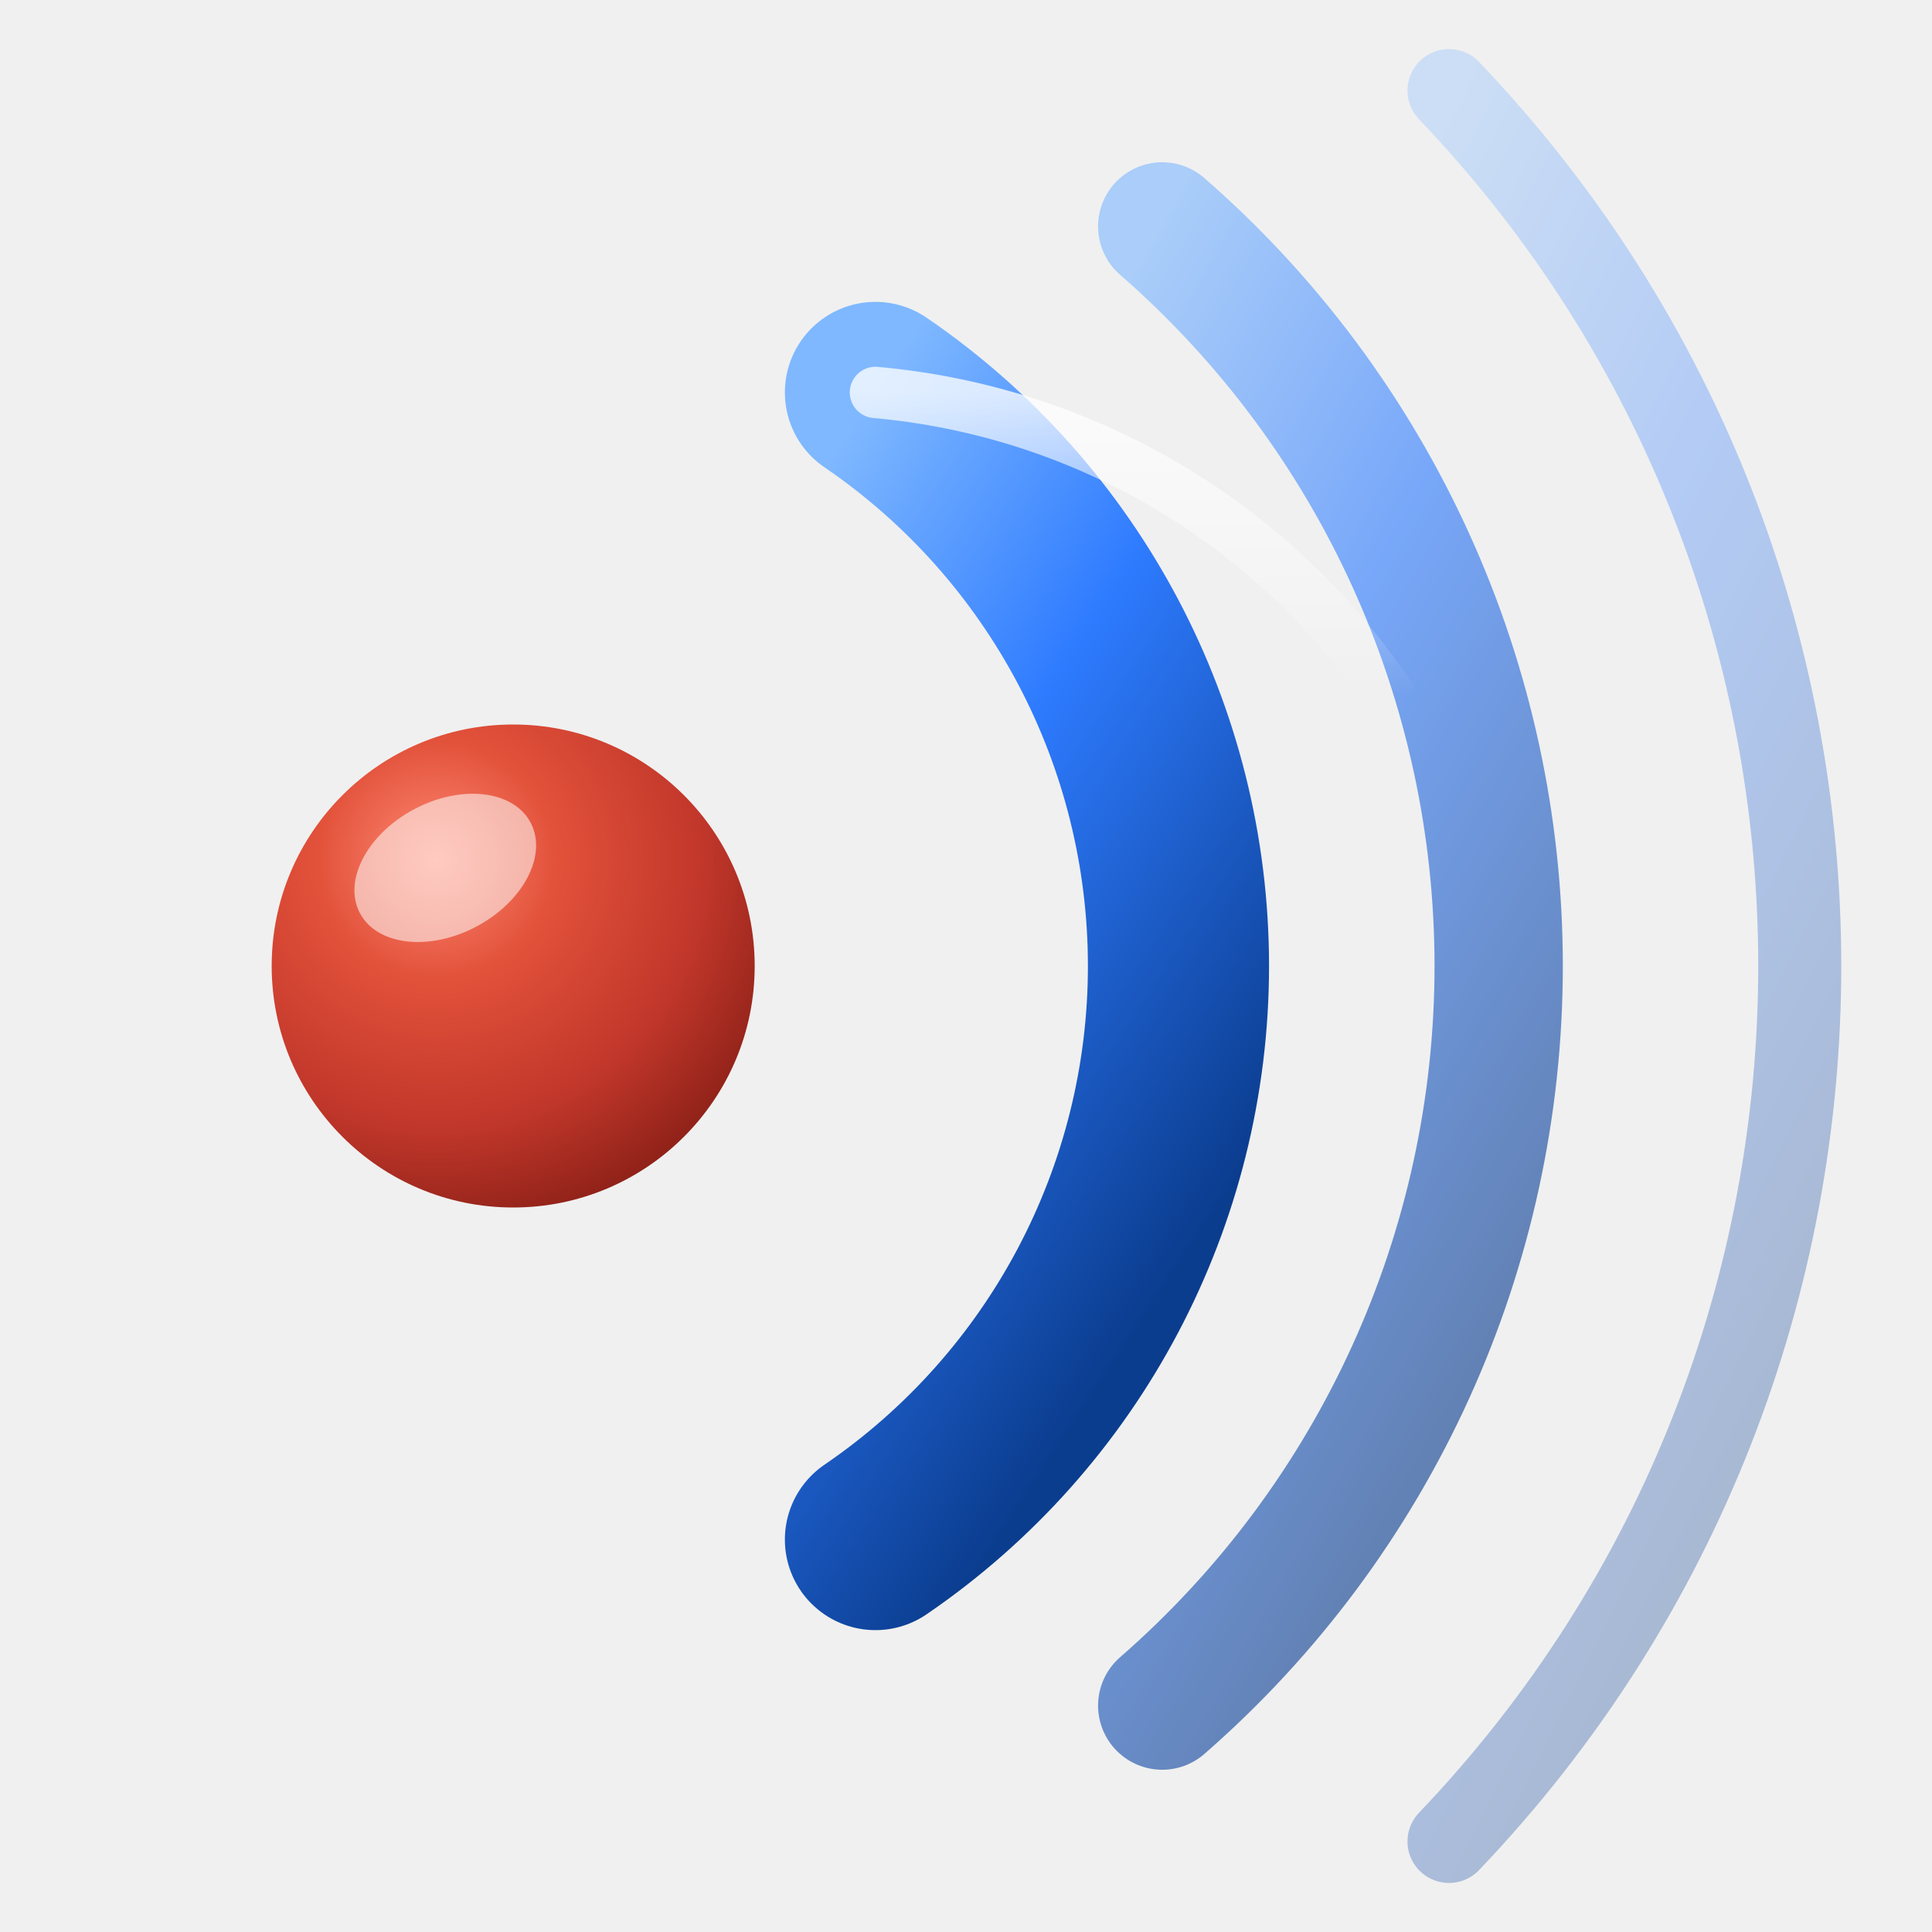
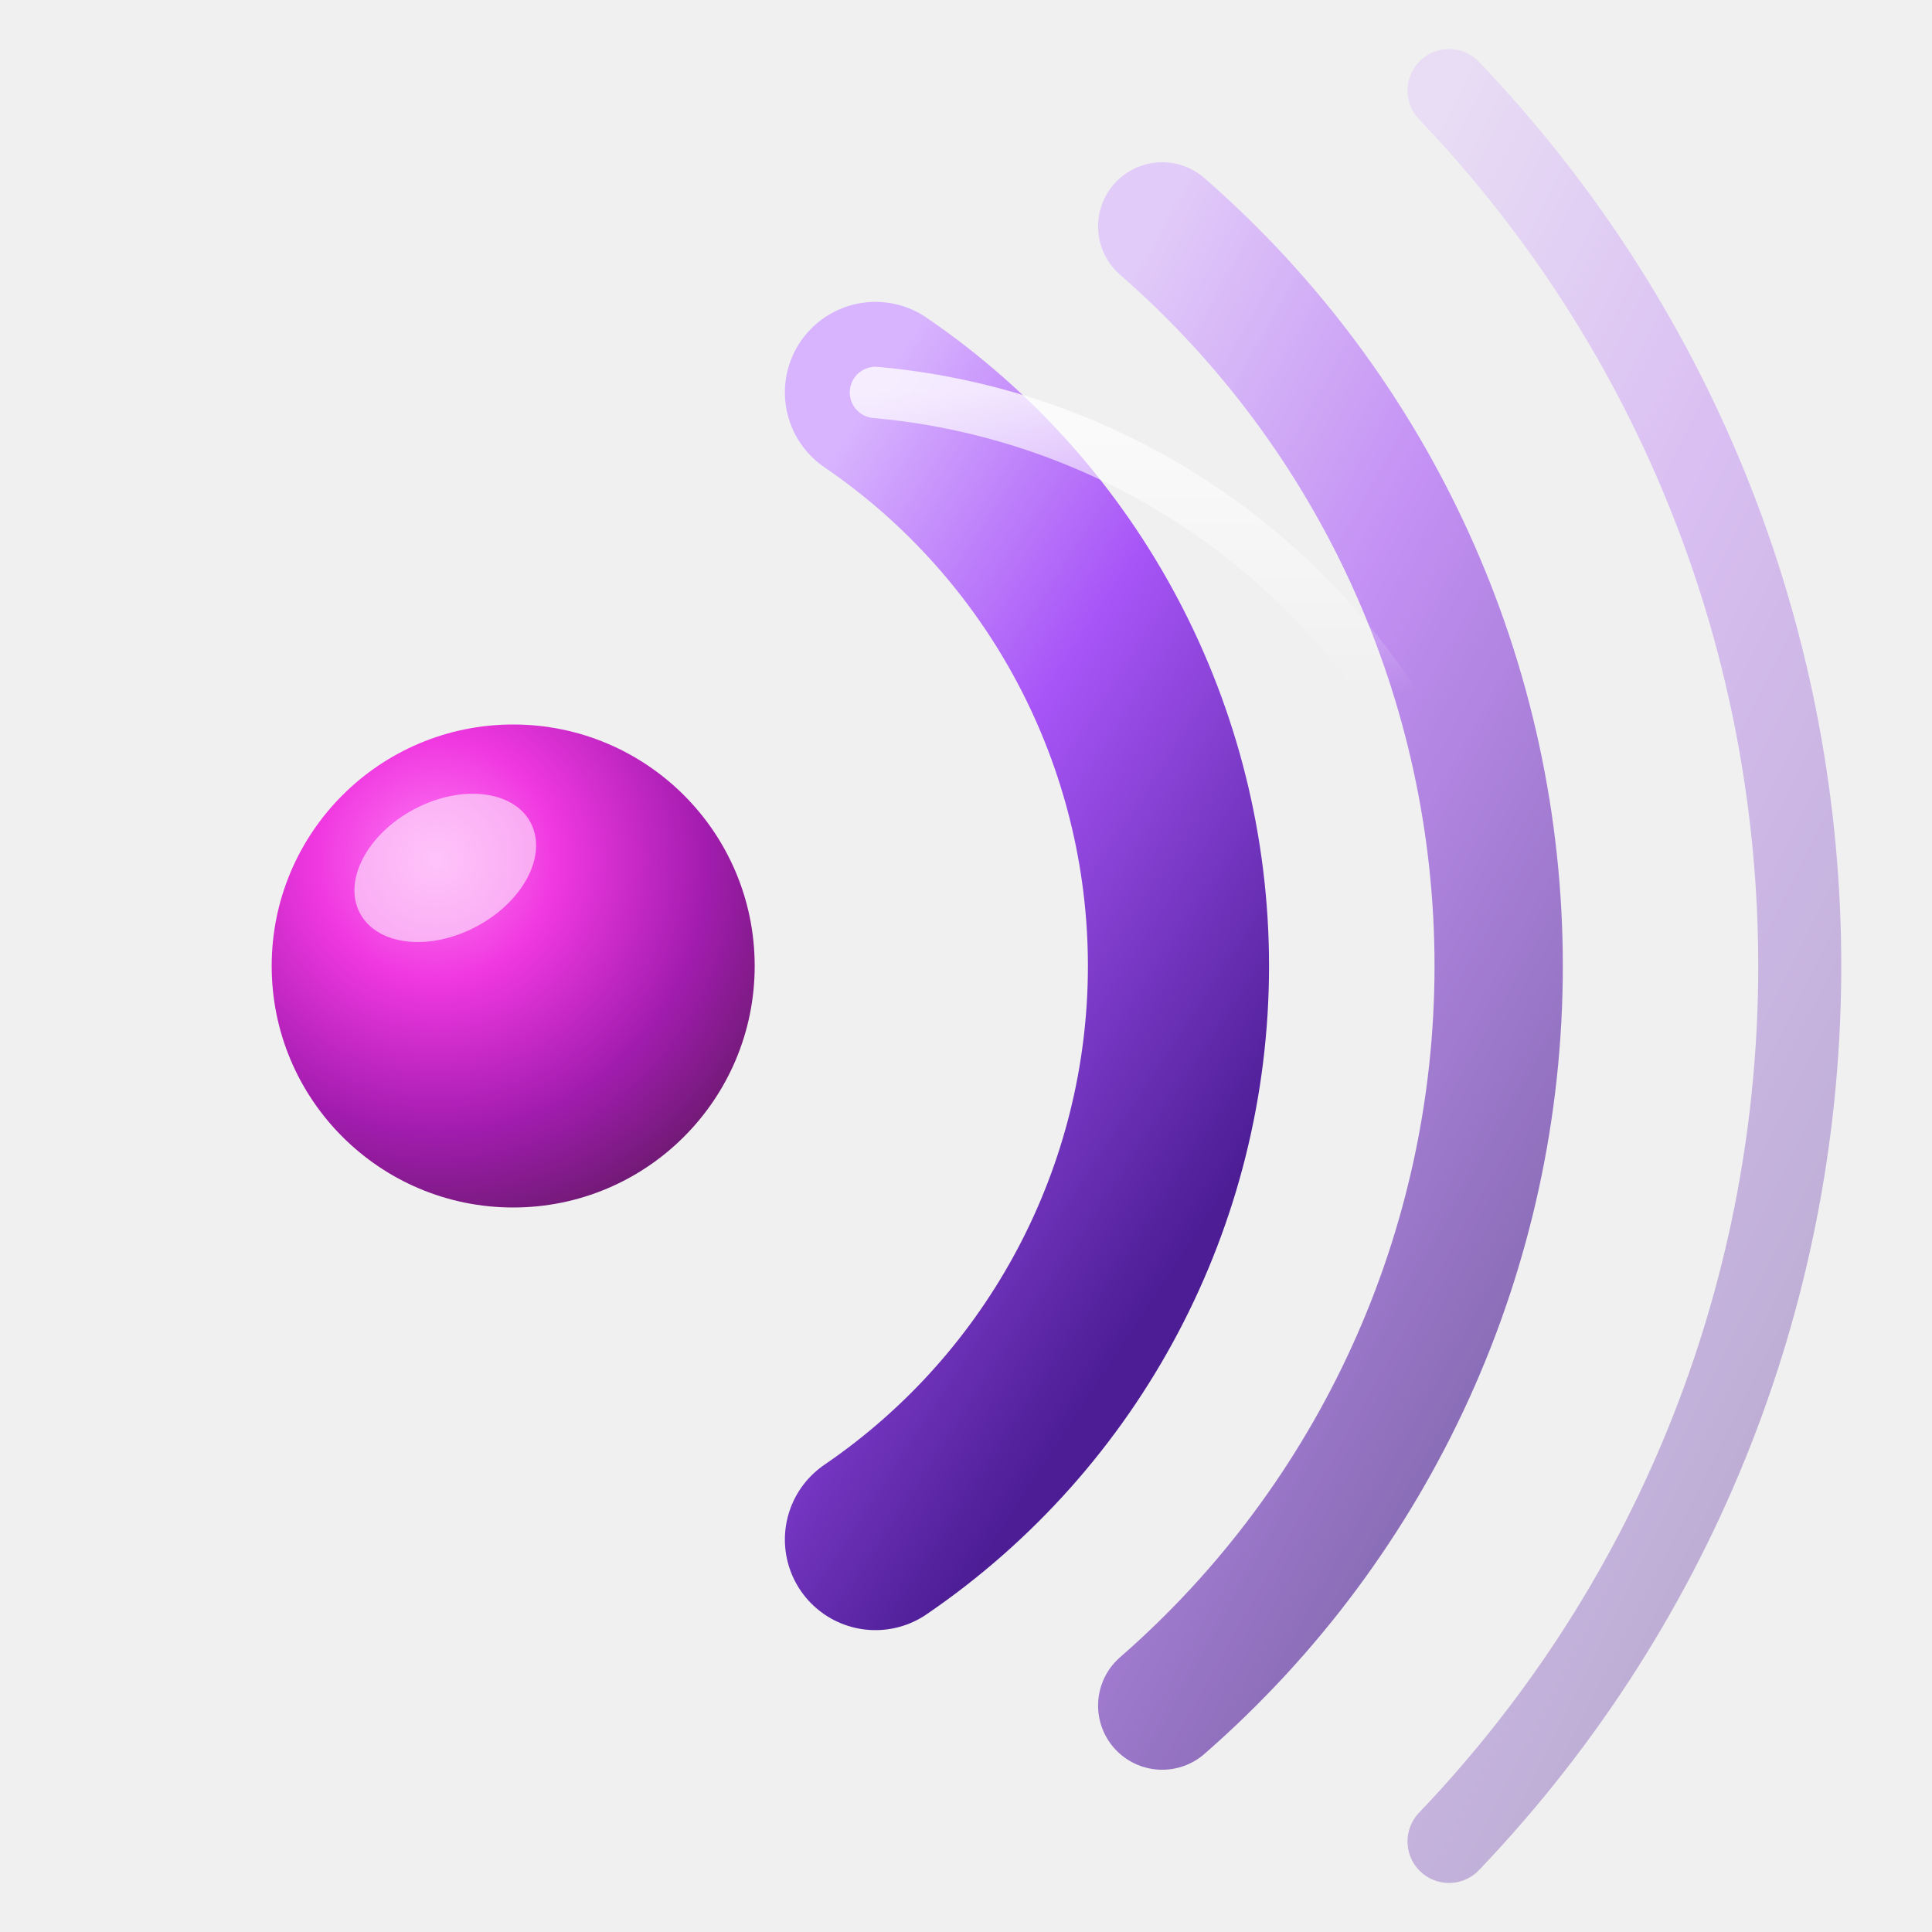
<svg xmlns="http://www.w3.org/2000/svg" viewBox="0 0 128 128" role="img" aria-label="Naad">
  <defs>
    <radialGradient id="bindu" cx="34%" cy="28%" r="78%">
-       <stop offset="0%" stop-color="#FF8A74" />
-       <stop offset="32%" stop-color="#E2513A" />
-       <stop offset="72%" stop-color="#C0362A" />
-       <stop offset="100%" stop-color="#8E2118" />
+       <stop offset="0%" stop-color="#FF7AF5" />
+       <stop offset="32%" stop-color="#F038E0" />
+       <stop offset="72%" stop-color="#A21CAF" />
+       <stop offset="100%" stop-color="#701A75" />
    </radialGradient>
    <linearGradient id="arc1" x1="0" y1="0" x2="0.4" y2="1">
-       <stop offset="0%" stop-color="#7FB8FF" />
-       <stop offset="42%" stop-color="#2E7BFF" />
-       <stop offset="100%" stop-color="#0B3D8F" />
+       <stop offset="0%" stop-color="#D8B4FE" />
+       <stop offset="42%" stop-color="#A855F7" />
+       <stop offset="100%" stop-color="#4C1D95" />
    </linearGradient>
    <linearGradient id="gleam" x1="0" y1="0" x2="0" y2="1">
      <stop offset="0%" stop-color="#FFFFFF" stop-opacity=".85" />
      <stop offset="100%" stop-color="#FFFFFF" stop-opacity="0" />
    </linearGradient>
  </defs>
  <g fill="none" stroke="url(#arc1)" stroke-linecap="round">
    <path d="M 58 26 A 46 46 0 0 1 58 102" stroke-width="12" />
    <path d="M 77 15 A 65 65 0 0 1 77 113" stroke-width="8.5" opacity=".62" />
    <path d="M 96  6 A 84 84 0 0 1 96 122" stroke-width="5.5" opacity=".32" />
  </g>
  <path d="M 58 26 A 46 46 0 0 1 92 46" fill="none" stroke="url(#gleam)" stroke-width="3.4" stroke-linecap="round" opacity=".9" />
  <circle cx="34" cy="64" r="16" fill="url(#bindu)" />
  <ellipse cx="29.5" cy="57.5" rx="6.4" ry="4.4" fill="#FFFFFF" opacity=".55" transform="rotate(-28 29.5 57.5)" />
</svg>
